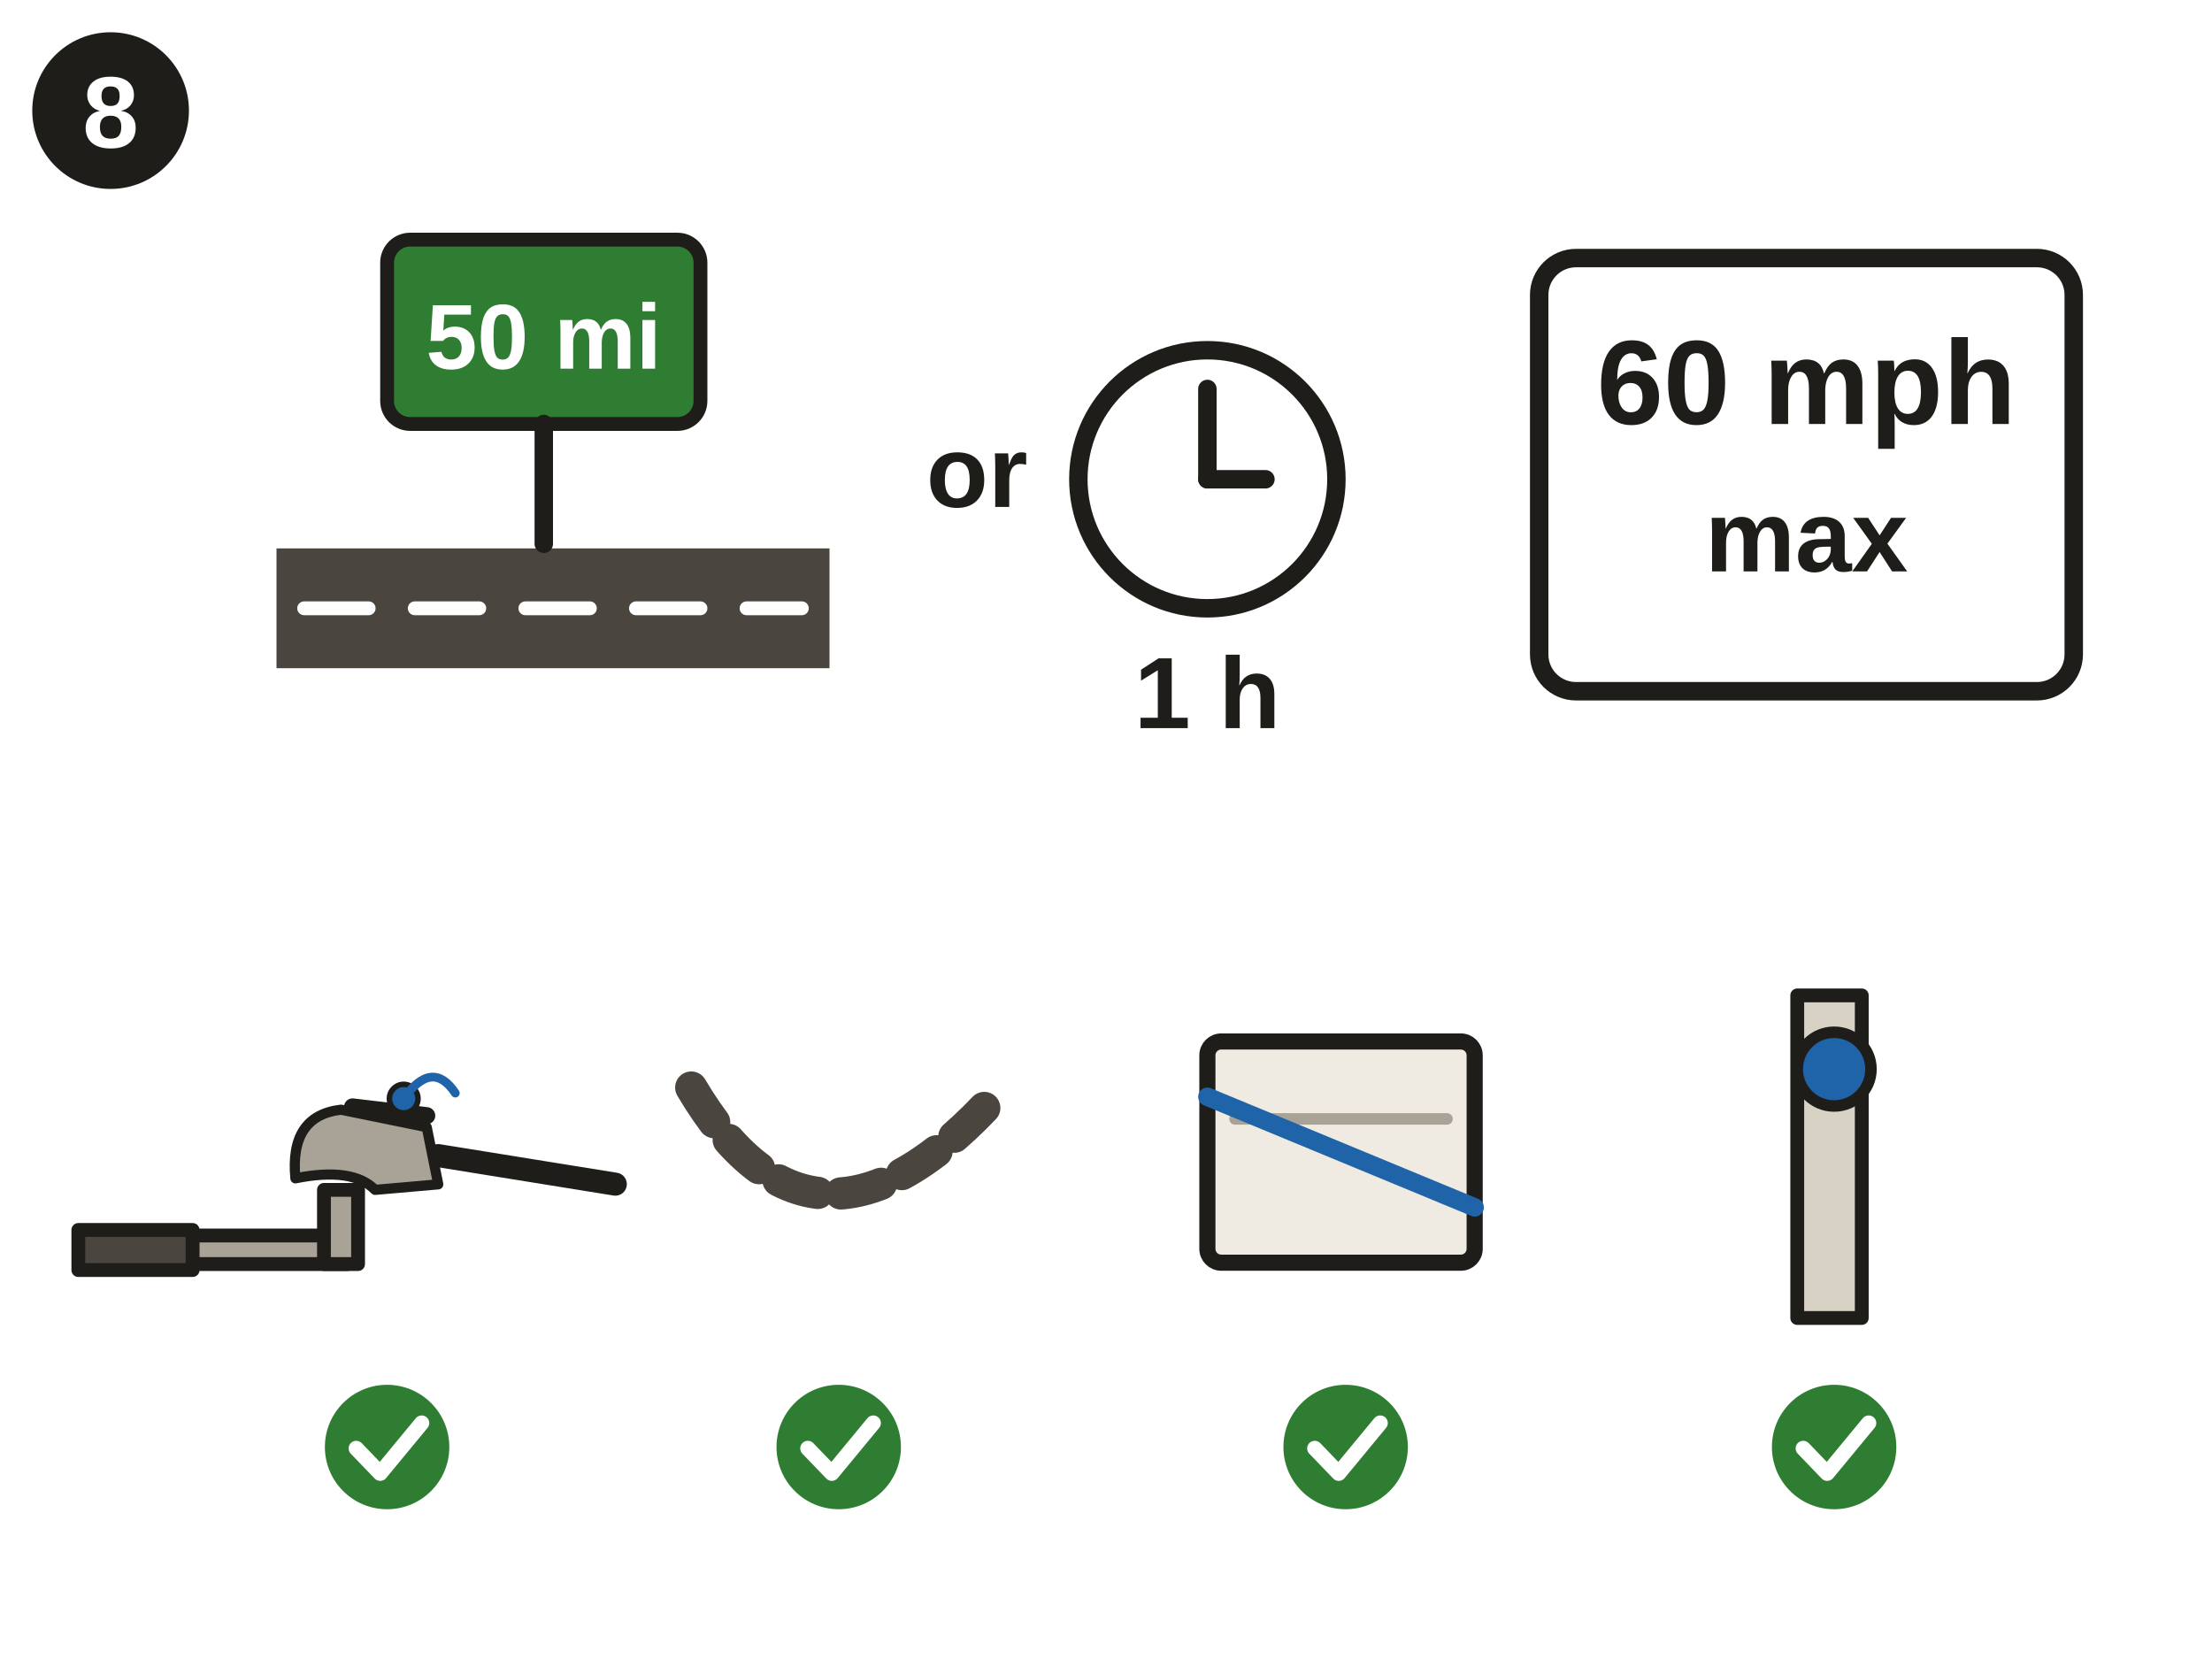
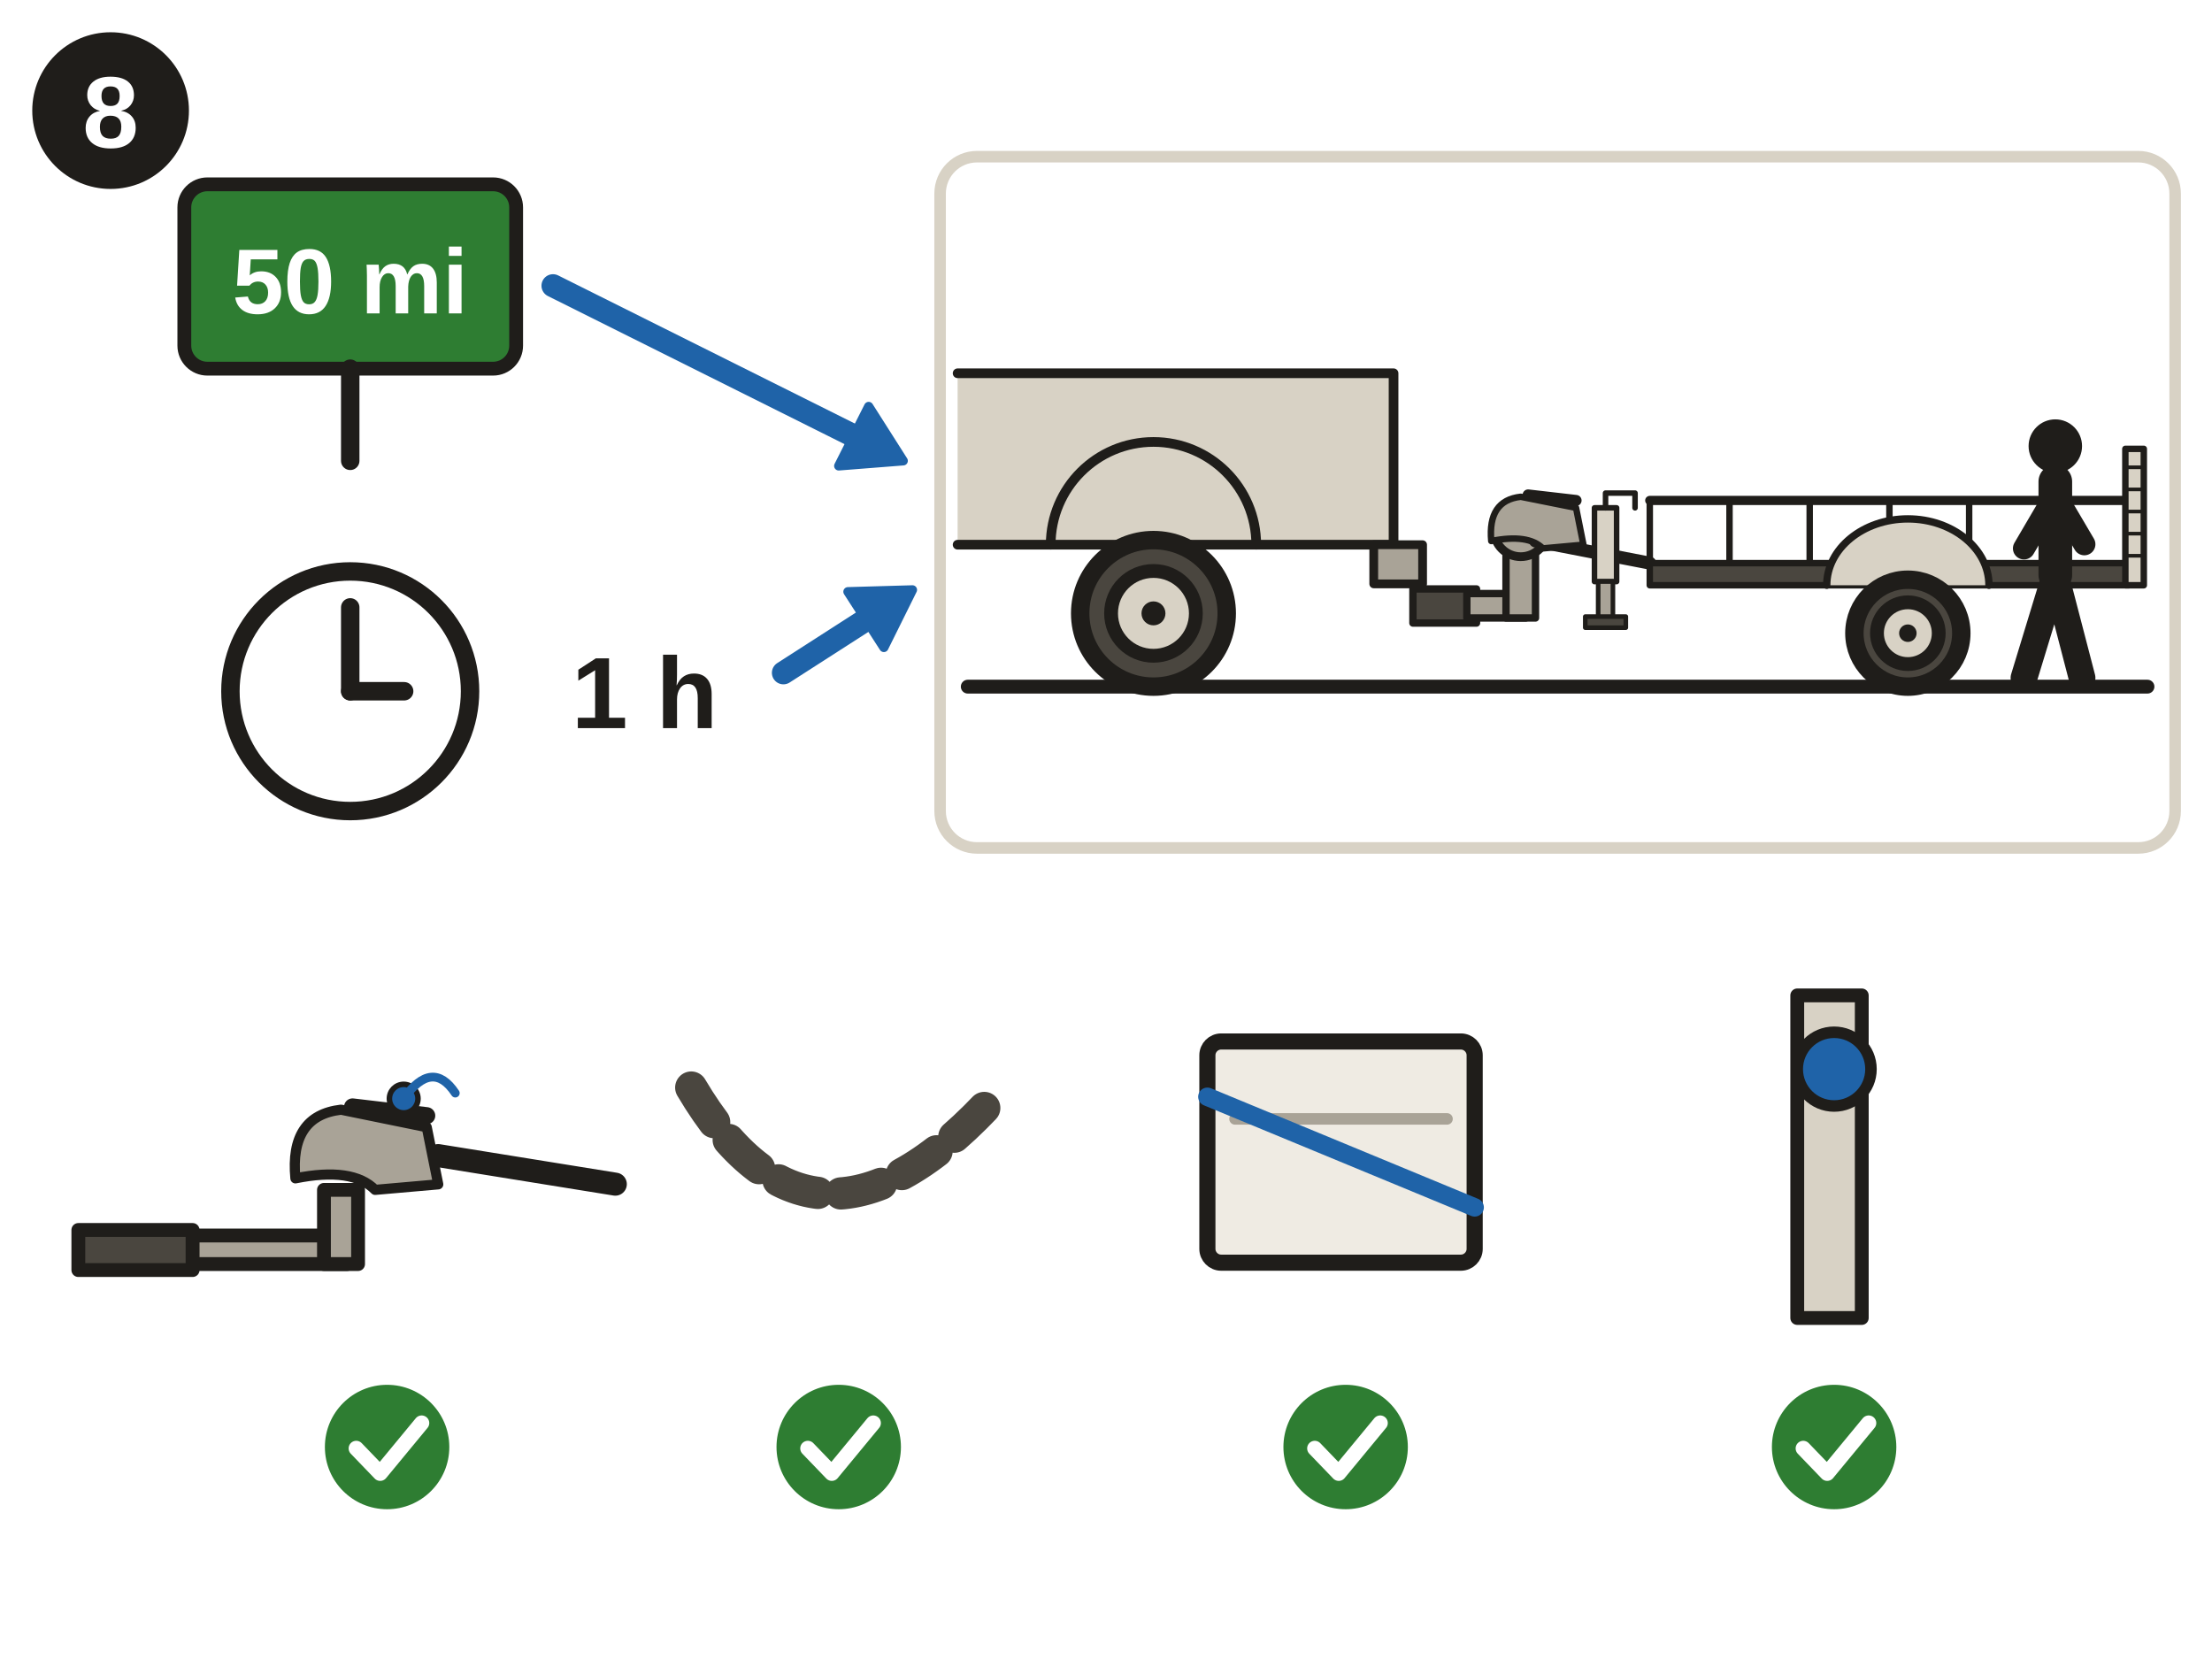
<svg xmlns="http://www.w3.org/2000/svg" viewBox="0 0 480 360" width="480" height="360" role="img" aria-labelledby="35sa-p8-title 35sa-p8-desc">
  <rect x="0" y="0" width="480" height="360" fill="#FFFFFF" />
-   <circle cx="24" cy="24" r="17" fill="#1F1D1A" stroke="none" stroke-width="4" />
-   <text x="24" y="32" font-family="Segoe UI, Arial, Helvetica, sans-serif" font-size="22" font-weight="700" text-anchor="middle" fill="#FFFFFF">8</text>
-   <path d="M60 132 L180 132" fill="none" stroke="#4A463F" stroke-width="26" stroke-linecap="butt" stroke-linejoin="round" />
-   <line x1="66" y1="132" x2="174" y2="132" stroke="#FFFFFF" stroke-width="3" stroke-dasharray="14 10" stroke-linecap="round" />
-   <rect x="84" y="52" width="68" height="40" rx="5" fill="#2E7D32" stroke="#1F1D1A" stroke-width="3" stroke-linejoin="round" />
-   <text x="118" y="80" font-family="Segoe UI, Arial, Helvetica, sans-serif" font-size="20" font-weight="700" text-anchor="middle" fill="#FFFFFF">50 mi</text>
-   <line x1="118" y1="92" x2="118" y2="118" stroke="#1F1D1A" stroke-width="4" stroke-linecap="round" />
-   <text x="212" y="110" font-family="Segoe UI, Arial, Helvetica, sans-serif" font-size="22" font-weight="600" text-anchor="middle" fill="none" stroke="#FFFFFF" stroke-width="6" stroke-linejoin="round">or</text>
-   <text x="212" y="110" font-family="Segoe UI, Arial, Helvetica, sans-serif" font-size="22" font-weight="600" text-anchor="middle" fill="#1F1D1A">or</text>
-   <circle cx="262" cy="104" r="28" fill="#FFFFFF" stroke="#1F1D1A" stroke-width="4" />
-   <line x1="262" y1="104" x2="262" y2="84.4" stroke="#1F1D1A" stroke-width="4" stroke-linecap="round" />
-   <line x1="262" y1="104" x2="274.6" y2="104" stroke="#1F1D1A" stroke-width="4" stroke-linecap="round" />
-   <text x="262" y="158" font-family="Segoe UI, Arial, Helvetica, sans-serif" font-size="22" font-weight="700" text-anchor="middle" fill="none" stroke="#FFFFFF" stroke-width="6" stroke-linejoin="round">1 h</text>
-   <text x="262" y="158" font-family="Segoe UI, Arial, Helvetica, sans-serif" font-size="22" font-weight="700" text-anchor="middle" fill="#1F1D1A">1 h</text>
-   <rect x="334" y="56" width="116" height="94" rx="8" fill="#FFFFFF" stroke="#1F1D1A" stroke-width="4" stroke-linejoin="round" />
-   <text x="392" y="92" font-family="Segoe UI, Arial, Helvetica, sans-serif" font-size="26" font-weight="700" text-anchor="middle" fill="#1F1D1A">60 mph</text>
-   <text x="392" y="124" font-family="Segoe UI, Arial, Helvetica, sans-serif" font-size="22" font-weight="600" text-anchor="middle" fill="#1F1D1A">max</text>
+   <rect x="40" y="40" width="72" height="40" rx="5" fill="#2E7D32" stroke="#1F1D1A" stroke-width="3" stroke-linejoin="round" />
+   <text x="76" y="68" font-family="Segoe UI, Arial, Helvetica, sans-serif" font-size="20" font-weight="700" text-anchor="middle" fill="#FFFFFF">50 mi</text>
+   <line x1="76" y1="80" x2="76" y2="100" stroke="#1F1D1A" stroke-width="4" stroke-linecap="round" />
+   <circle cx="76" cy="150" r="26" fill="#FFFFFF" stroke="#1F1D1A" stroke-width="4" />
+   <line x1="76" y1="150" x2="76" y2="131.8" stroke="#1F1D1A" stroke-width="4" stroke-linecap="round" />
+   <line x1="76" y1="150" x2="87.7" y2="150" stroke="#1F1D1A" stroke-width="4" stroke-linecap="round" />
+   <text x="124" y="158" font-family="Segoe UI, Arial, Helvetica, sans-serif" font-size="22" font-weight="700" text-anchor="start" fill="none" stroke="#FFFFFF" stroke-width="6" stroke-linejoin="round">1 h</text>
+   <text x="124" y="158" font-family="Segoe UI, Arial, Helvetica, sans-serif" font-size="22" font-weight="700" text-anchor="start" fill="#1F1D1A">1 h</text>
+   <line x1="120" y1="62" x2="185.3" y2="94.6" stroke="#1F63A8" stroke-width="5" stroke-linecap="round" />
+   <polygon points="196,100 188.5,88.2 182,101.1" fill="#1F63A8" stroke="#1F63A8" stroke-width="2" stroke-linejoin="round" />
+   <line x1="170" y1="146" x2="187.9" y2="134.5" stroke="#1F63A8" stroke-width="5" stroke-linecap="round" />
+   <polygon points="198,128 184,128.4 191.8,140.5" fill="#1F63A8" stroke="#1F63A8" stroke-width="2" stroke-linejoin="round" />
+   <rect x="204" y="34" width="268" height="150" rx="8" fill="none" stroke="#D8D2C5" stroke-width="2.5" stroke-linejoin="round" />
+   <line x1="210" y1="149" x2="466" y2="149" stroke="#1F1D1A" stroke-width="3" stroke-linecap="round" />
+   <path d="M207.8 81 L302.4 81 L302.4 118.2 L207.8 118.2" fill="#D8D2C5" stroke="#1F1D1A" stroke-width="2.1" stroke-linecap="round" stroke-linejoin="round" />
+   <circle cx="250.3" cy="133.1" r="15.9" fill="#4A463F" stroke="#1F1D1A" stroke-width="4" />
+   <circle cx="250.3" cy="133.1" r="9.2" fill="#D8D2C5" stroke="#1F1D1A" stroke-width="3" />
+   <circle cx="250.3" cy="133.1" r="2.6" fill="#1F1D1A" stroke="none" stroke-width="4" />
+   <path d="M228 118.2 A22.3 22.3 0 0 1 272.6 118.2" fill="none" stroke="#1F1D1A" stroke-width="2.1" stroke-linecap="round" stroke-linejoin="round" />
+   <rect x="298.1" y="118.2" width="10.6" height="8.5" rx="0" fill="#A9A397" stroke="#1F1D1A" stroke-width="1.9" stroke-linejoin="round" />
+   <rect x="306.6" y="127.8" width="13.8" height="7.4" rx="0" fill="#4A463F" stroke="#1F1D1A" stroke-width="1.6" stroke-linejoin="round" />
+   <rect x="318.3" y="128.8" width="12.8" height="5.3" rx="0" fill="#A9A397" stroke="#1F1D1A" stroke-width="1.6" stroke-linejoin="round" />
+   <rect x="326.8" y="120.3" width="6.4" height="13.8" rx="0" fill="#A9A397" stroke="#1F1D1A" stroke-width="1.6" stroke-linejoin="round" />
+   <circle cx="330" cy="115" r="5.8" fill="#A9A397" stroke="#1F1D1A" stroke-width="1.9" />
+   <path d="M333.2 117.4 L358 122.2" fill="none" stroke="#1F1D1A" stroke-width="2.8" stroke-linecap="round" stroke-linejoin="round" />
+   <path d="M323.6 117.4 Q322.8 108.6 330 107.8 L342 110.2 L343.6 118.2 L334.8 119 Q331.6 115.8 323.6 117.4 Z" fill="#A9A397" stroke="#1F1D1A" stroke-width="1.4" stroke-linecap="round" stroke-linejoin="round" />
+   <path d="M331.6 107.4 L342 108.6" fill="none" stroke="#1F1D1A" stroke-width="2.4" stroke-linecap="round" stroke-linejoin="round" />
+   <rect x="346" y="110.2" width="4.8" height="16" rx="0" fill="#D8D2C5" stroke="#1F1D1A" stroke-width="1.2" stroke-linejoin="round" />
+   <rect x="346.8" y="126.2" width="3.2" height="8.8" rx="0" fill="#A9A397" stroke="#1F1D1A" stroke-width="1" stroke-linejoin="round" />
+   <rect x="344" y="133.8" width="8.8" height="2.4" rx="0" fill="#4A463F" stroke="#1F1D1A" stroke-width="1" stroke-linejoin="round" />
+   <path d="M348.4 110.2 l0 -3.2 l6.4 0 l0 3.2" fill="none" stroke="#1F1D1A" stroke-width="1.2" stroke-linecap="round" stroke-linejoin="round" />
+   <rect x="358" y="122.2" width="104" height="4.8" rx="0" fill="#4A463F" stroke="#1F1D1A" stroke-width="1.4" stroke-linejoin="round" />
+   <line x1="358" y1="108.6" x2="462" y2="108.6" stroke="#1F1D1A" stroke-width="2" stroke-linecap="round" />
+   <line x1="358" y1="122.2" x2="358" y2="108.6" stroke="#1F1D1A" stroke-width="1.4" stroke-linecap="round" />
+   <line x1="375.3" y1="122.2" x2="375.3" y2="108.6" stroke="#1F1D1A" stroke-width="1.4" stroke-linecap="round" />
+   <line x1="392.7" y1="122.2" x2="392.7" y2="108.6" stroke="#1F1D1A" stroke-width="1.4" stroke-linecap="round" />
+   <line x1="410" y1="122.2" x2="410" y2="108.6" stroke="#1F1D1A" stroke-width="1.4" stroke-linecap="round" />
+   <line x1="427.3" y1="122.2" x2="427.3" y2="108.6" stroke="#1F1D1A" stroke-width="1.4" stroke-linecap="round" />
+   <line x1="444.7" y1="122.2" x2="444.7" y2="108.6" stroke="#1F1D1A" stroke-width="1.4" stroke-linecap="round" />
+   <line x1="462" y1="122.2" x2="462" y2="108.6" stroke="#1F1D1A" stroke-width="1.4" stroke-linecap="round" />
+   <path d="M396.4 127 A17.6 14.4 0 0 1 431.6 127" fill="#D8D2C5" stroke="#1F1D1A" stroke-width="1.6" stroke-linecap="round" stroke-linejoin="round" />
+   <circle cx="414" cy="137.4" r="11.6" fill="#4A463F" stroke="#1F1D1A" stroke-width="4" />
+   <circle cx="414" cy="137.4" r="6.7" fill="#D8D2C5" stroke="#1F1D1A" stroke-width="3" />
+   <circle cx="414" cy="137.4" r="1.9" fill="#1F1D1A" stroke="none" stroke-width="4" />
+   <rect x="461.2" y="97.4" width="4" height="29.6" rx="0" fill="#D8D2C5" stroke="#1F1D1A" stroke-width="1.4" stroke-linejoin="round" />
+   <line x1="461.2" y1="101.4" x2="465.2" y2="101.4" stroke="#1F1D1A" stroke-width="0.8" stroke-linecap="round" />
+   <line x1="461.2" y1="106.2" x2="465.2" y2="106.2" stroke="#1F1D1A" stroke-width="0.8" stroke-linecap="round" />
+   <line x1="461.2" y1="111" x2="465.2" y2="111" stroke="#1F1D1A" stroke-width="0.8" stroke-linecap="round" />
+   <line x1="461.2" y1="115.8" x2="465.2" y2="115.8" stroke="#1F1D1A" stroke-width="0.8" stroke-linecap="round" />
+   <line x1="461.2" y1="120.6" x2="465.2" y2="120.6" stroke="#1F1D1A" stroke-width="0.8" stroke-linecap="round" />
+   <circle cx="446" cy="96.8" r="5.8" fill="#1F1D1A" stroke="none" stroke-width="4" />
+   <path d="M446 104.5 L446 124.8" fill="none" stroke="#1F1D1A" stroke-width="7.3" stroke-linecap="round" stroke-linejoin="round" />
+   <path d="M446 124.8 L439.2 147.1 M446 124.8 L451.8 147.1" fill="none" stroke="#1F1D1A" stroke-width="5.8" stroke-linecap="round" stroke-linejoin="round" />
+   <path d="M446 107.4 L439.2 119 M446 107.4 L452.3 118.1" fill="none" stroke="#1F1D1A" stroke-width="4.8" stroke-linecap="round" stroke-linejoin="round" />
  <rect x="17" y="266.9" width="24.8" height="8.7" rx="0" fill="#4A463F" stroke="#1F1D1A" stroke-width="3" stroke-linejoin="round" />
  <rect x="41.8" y="268.1" width="33.5" height="6.2" rx="0" fill="#A9A397" stroke="#1F1D1A" stroke-width="3" stroke-linejoin="round" />
  <rect x="70.3" y="258.2" width="7.4" height="16.1" rx="0" fill="#A9A397" stroke="#1F1D1A" stroke-width="3" stroke-linejoin="round" />
  <path d="M95.08 250.76 L133.52 256.96" fill="none" stroke="#1F1D1A" stroke-width="5" stroke-linecap="round" stroke-linejoin="round" />
  <path d="M64.1 255.7 Q62.8 242.1 74 240.8 L92.6 244.6 L95.1 257 L81.4 258.2 Q76.5 253.2 64.1 255.7 Z" fill="#A9A397" stroke="#1F1D1A" stroke-width="2.2" stroke-linecap="round" stroke-linejoin="round" />
  <path d="M76.5 240.2 L92.6 242.1" fill="none" stroke="#1F1D1A" stroke-width="3.7" stroke-linecap="round" stroke-linejoin="round" />
  <circle cx="87.6" cy="238.4" r="3.1" fill="#1F63A8" stroke="#1F1D1A" stroke-width="1.2" />
  <path d="M87.6 238.4 q6.2 -8.7 11.2 -1.2" fill="none" stroke="#1F63A8" stroke-width="1.9" stroke-linecap="round" stroke-linejoin="round" />
  <circle cx="84" cy="314" r="15" fill="#2E7D32" stroke="#FFFFFF" stroke-width="3" />
  <path d="M77.3 314.3 L82.5 319.7 L91.5 308.8" fill="none" stroke="#FFFFFF" stroke-width="3.3" stroke-linecap="round" stroke-linejoin="round" />
  <path d="M150 236 Q176 280 214 240" fill="none" stroke="#4A463F" stroke-width="7" stroke-dasharray="9 5" stroke-linecap="round" stroke-linejoin="round" />
  <circle cx="182" cy="314" r="15" fill="#2E7D32" stroke="#FFFFFF" stroke-width="3" />
  <path d="M175.3 314.3 L180.5 319.7 L189.5 308.8" fill="none" stroke="#FFFFFF" stroke-width="3.3" stroke-linecap="round" stroke-linejoin="round" />
  <rect x="262" y="226" width="58" height="48" rx="3" fill="#EFEBE3" stroke="#1F1D1A" stroke-width="3.5" stroke-linejoin="round" />
  <line x1="268" y1="242.8" x2="314" y2="242.8" stroke="#A9A397" stroke-width="2.5" stroke-linecap="round" />
  <path d="M262 238 L320 262" fill="none" stroke="#1F63A8" stroke-width="4" stroke-linecap="round" stroke-linejoin="round" />
  <circle cx="292" cy="314" r="15" fill="#2E7D32" stroke="#FFFFFF" stroke-width="3" />
  <path d="M285.3 314.3 L290.5 319.7 L299.5 308.8" fill="none" stroke="#FFFFFF" stroke-width="3.3" stroke-linecap="round" stroke-linejoin="round" />
  <rect x="390" y="216" width="14" height="70" rx="0" fill="#D8D2C5" stroke="#1F1D1A" stroke-width="3" stroke-linejoin="round" />
  <circle cx="398" cy="232" r="8" fill="#1F63A8" stroke="#1F1D1A" stroke-width="2.5" />
  <circle cx="398" cy="314" r="15" fill="#2E7D32" stroke="#FFFFFF" stroke-width="3" />
  <path d="M391.3 314.3 L396.5 319.7 L405.5 308.8" fill="none" stroke="#FFFFFF" stroke-width="3.3" stroke-linecap="round" stroke-linejoin="round" />
+   <circle cx="24" cy="24" r="17" fill="#1F1D1A" stroke="none" stroke-width="4" />
+   <text class="seq" x="24" y="32" font-family="Segoe UI, Arial, Helvetica, sans-serif" font-size="22" font-weight="700" text-anchor="middle" fill="#FFFFFF">8</text>
</svg>
